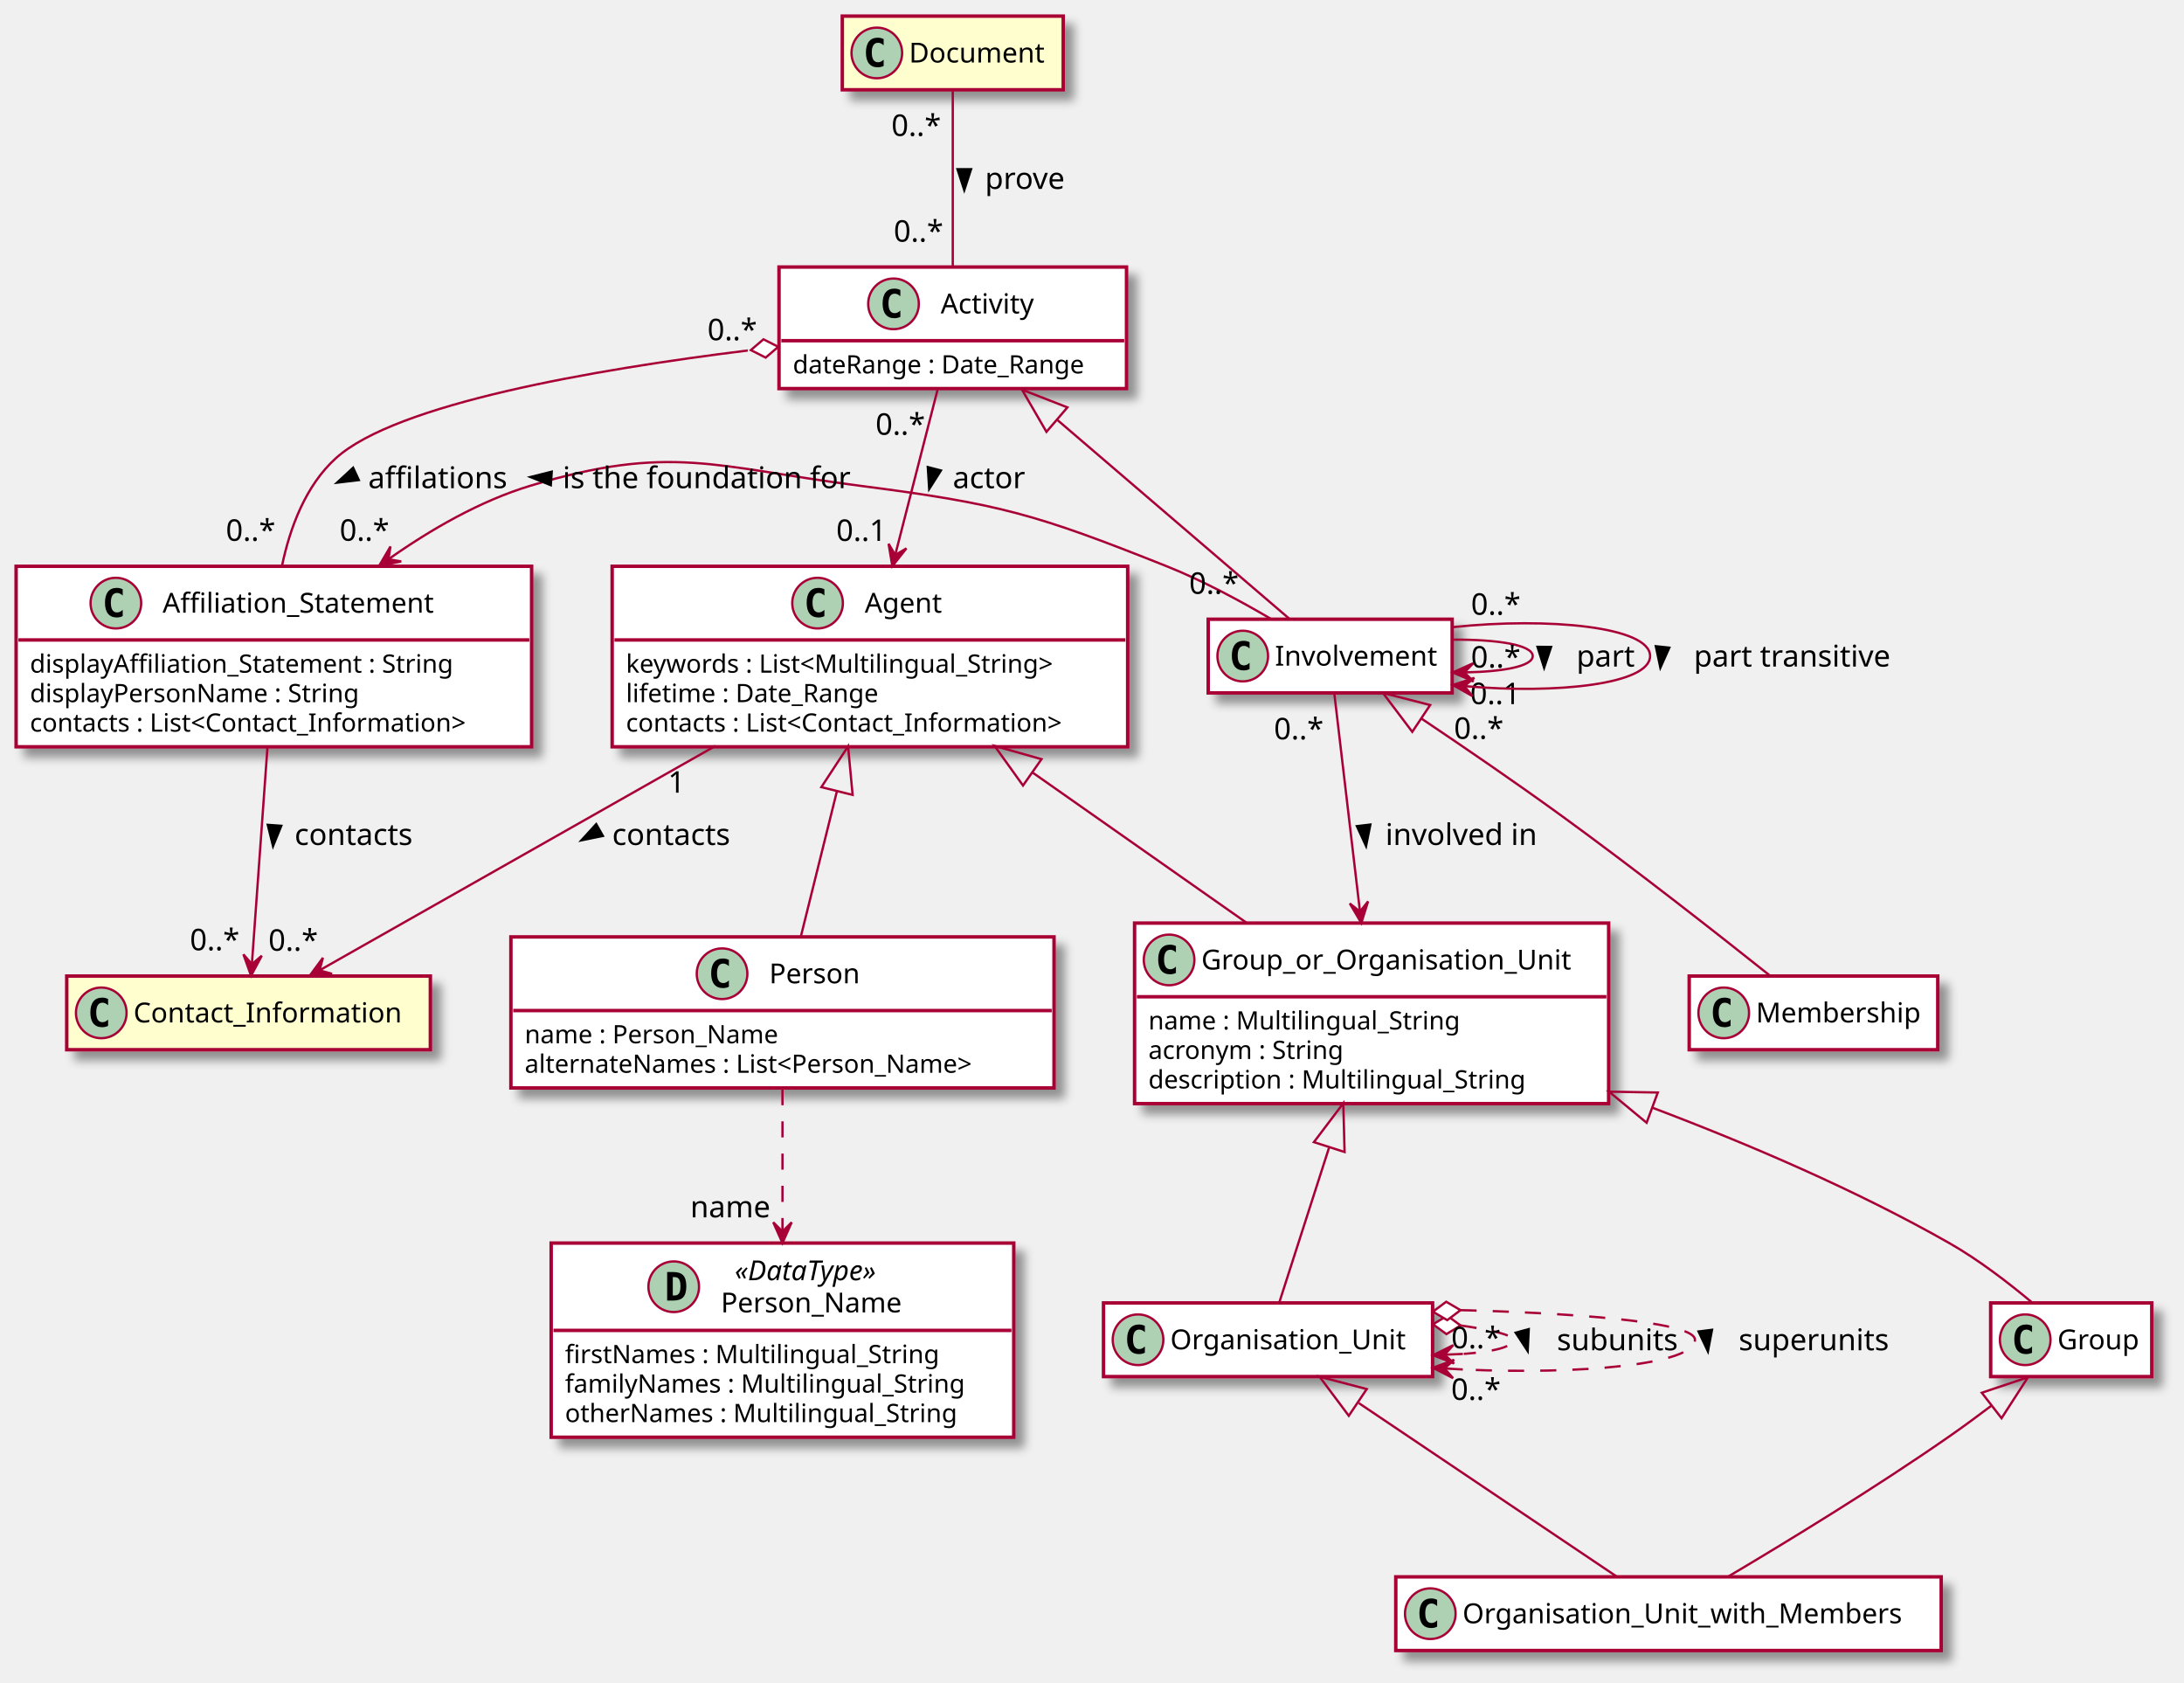
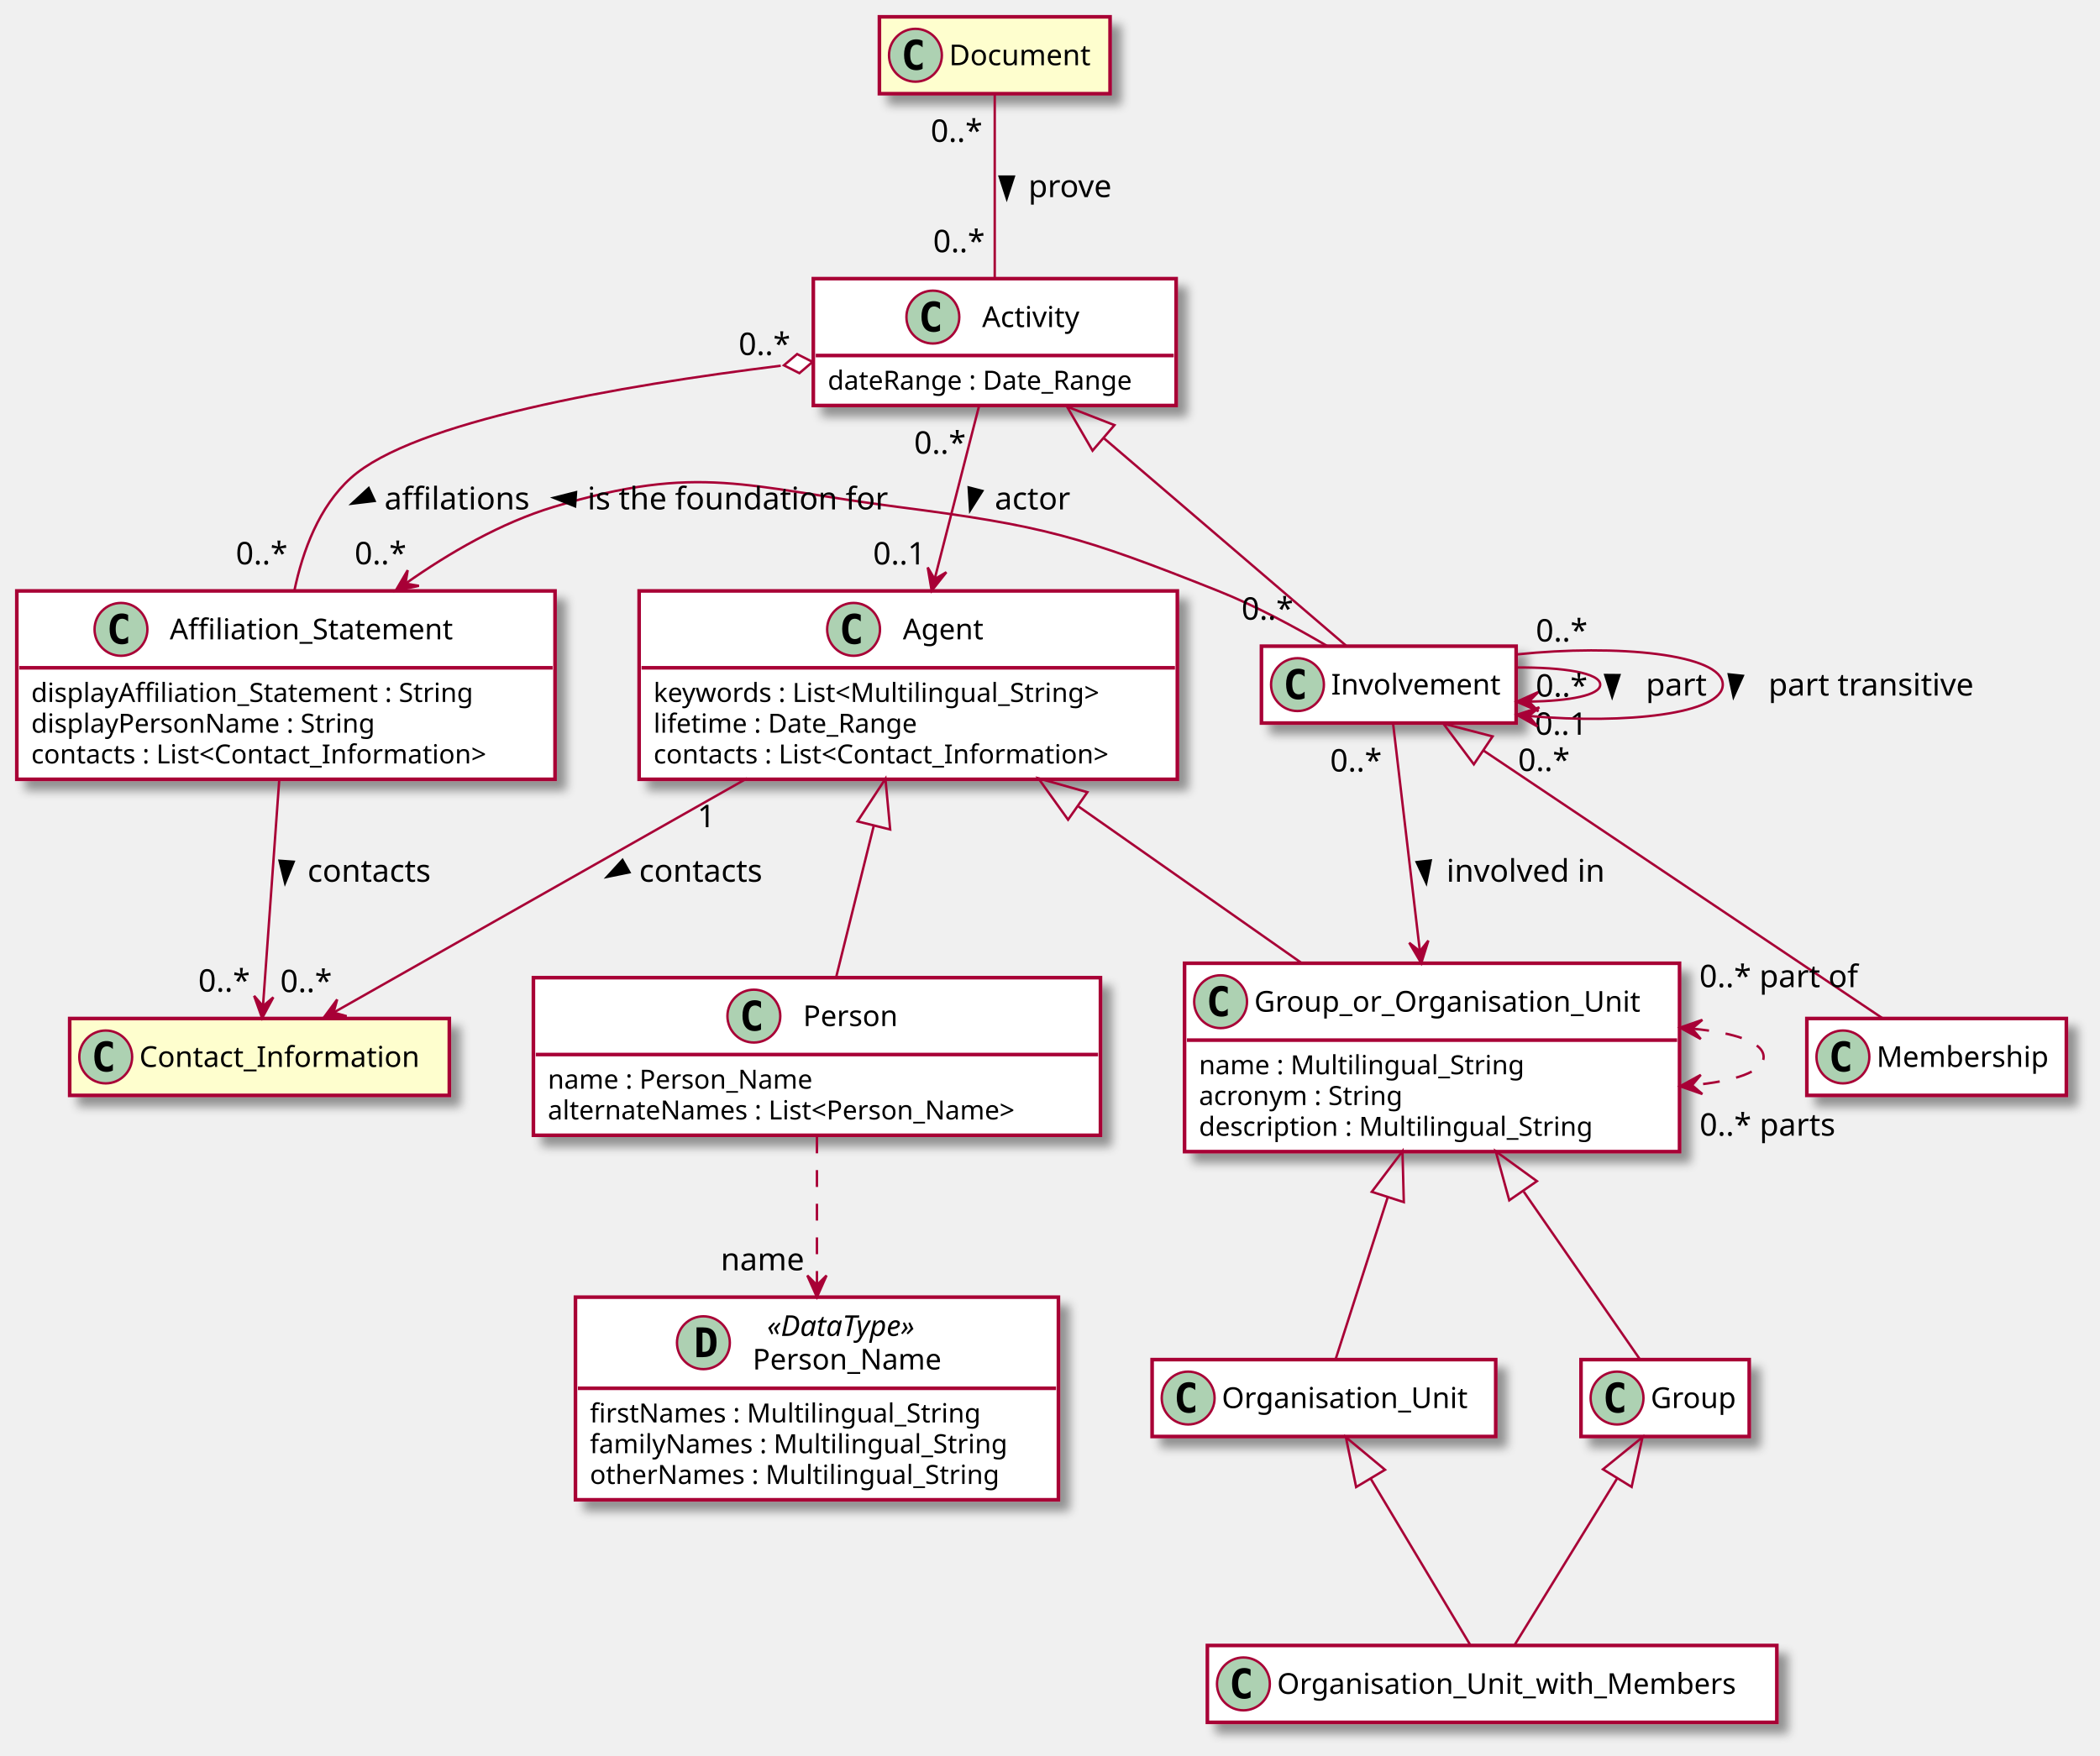
- <svg xmlns="http://www.w3.org/2000/svg" contentScriptType="application/ecmascript" contentStyleType="text/css" height="731px" preserveAspectRatio="none" style="width:949px;height:731px;background:#FFFFFF;" version="1.1" viewBox="0 0 949 731" width="949px" zoomAndPan="magnify">
+ <svg xmlns="http://www.w3.org/2000/svg" contentScriptType="application/ecmascript" contentStyleType="text/css" height="731px" preserveAspectRatio="none" style="width:874px;height:731px;background:#FFFFFF;" version="1.1" viewBox="0 0 874 731" width="874px" zoomAndPan="magnify">
  <defs>
-     <filter height="300%" id="fg527sr72na11" width="300%" x="-1" y="-1">
+     <filter height="300%" id="f178v94wdv3wqa" width="300%" x="-1" y="-1">
      <feGaussianBlur result="blurOut" stdDeviation="2.0" />
      <feColorMatrix in="blurOut" result="blurOut2" type="matrix" values="0 0 0 0 0 0 0 0 0 0 0 0 0 0 0 0 0 0 .4 0" />
      <feOffset dx="4.0" dy="4.0" in="blurOut2" result="blurOut3" />
      <feBlend in="SourceGraphic" in2="blurOut3" mode="normal" />
    </filter>
  </defs>
  <g>
-     <rect codeLine="10" fill="#FFFFFF" filter="url(#fg527sr72na11)" height="78.414" id="Agent" style="stroke:#A80036;stroke-width:1.5;" width="224" x="266" y="246" />
+     <rect codeLine="10" fill="#FFFFFF" filter="url(#f178v94wdv3wqa)" height="78.414" id="Agent" style="stroke:#A80036;stroke-width:1.5;" width="224" x="266" y="246" />
    <ellipse cx="355.25" cy="262" fill="#ADD1B2" rx="11" ry="11" style="stroke:#A80036;stroke-width:1.0;" />
    <path d="M358.219,267.641 Q357.641,267.938 357,268.078 Q356.359,268.234 355.656,268.234 Q353.156,268.234 351.828,266.594 Q350.516,264.938 350.516,261.812 Q350.516,258.688 351.828,257.031 Q353.156,255.375 355.656,255.375 Q356.359,255.375 357,255.531 Q357.656,255.688 358.219,255.984 L358.219,258.703 Q357.594,258.125 357,257.859 Q356.406,257.578 355.781,257.578 Q354.438,257.578 353.75,258.656 Q353.062,259.719 353.062,261.812 Q353.062,263.906 353.75,264.984 Q354.438,266.047 355.781,266.047 Q356.406,266.047 357,265.781 Q357.594,265.5 358.219,264.922 L358.219,267.641 Z " fill="#000000" />
    <text fill="#000000" font-family="sans-serif" font-size="12" lengthAdjust="spacing" textLength="37" x="375.75" y="266.154">Agent</text>
    <line style="stroke:#A80036;stroke-width:1.5;" x1="267" x2="489" y1="278" y2="278" />
    <text fill="#000000" font-family="sans-serif" font-size="11" lengthAdjust="spacing" textLength="207" x="272" y="292.21">keywords : List&lt;Multilingual_String&gt;</text>
    <text fill="#000000" font-family="sans-serif" font-size="11" lengthAdjust="spacing" textLength="121" x="272" y="305.015">lifetime : Date_Range</text>
    <text fill="#000000" font-family="sans-serif" font-size="11" lengthAdjust="spacing" textLength="212" x="272" y="317.82">contacts : List&lt;Contact_Information&gt;</text>
-     <rect fill="#FEFECE" filter="url(#fg527sr72na11)" height="32" id="Contact_Information" style="stroke:#A80036;stroke-width:1.5;" width="158" x="29" y="424" />
+     <rect fill="#FEFECE" filter="url(#f178v94wdv3wqa)" height="32" id="Contact_Information" style="stroke:#A80036;stroke-width:1.5;" width="158" x="29" y="424" />
    <ellipse cx="44" cy="440" fill="#ADD1B2" rx="11" ry="11" style="stroke:#A80036;stroke-width:1.0;" />
    <path d="M46.969,445.641 Q46.391,445.938 45.75,446.078 Q45.109,446.234 44.406,446.234 Q41.906,446.234 40.578,444.594 Q39.266,442.938 39.266,439.812 Q39.266,436.688 40.578,435.031 Q41.906,433.375 44.406,433.375 Q45.109,433.375 45.75,433.531 Q46.406,433.688 46.969,433.984 L46.969,436.703 Q46.344,436.125 45.75,435.859 Q45.156,435.578 44.531,435.578 Q43.188,435.578 42.5,436.656 Q41.812,437.719 41.812,439.812 Q41.812,441.906 42.5,442.984 Q43.188,444.047 44.531,444.047 Q45.156,444.047 45.75,443.781 Q46.344,443.5 46.969,442.922 L46.969,445.641 Z " fill="#000000" />
    <text fill="#000000" font-family="sans-serif" font-size="12" lengthAdjust="spacing" textLength="126" x="58" y="444.154">Contact_Information</text>
-     <rect codeLine="144" fill="#FFFFFF" filter="url(#fg527sr72na11)" height="52.805" id="Activity" style="stroke:#A80036;stroke-width:1.5;" width="151" x="338.5" y="116" />
+     <rect codeLine="143" fill="#FFFFFF" filter="url(#f178v94wdv3wqa)" height="52.805" id="Activity" style="stroke:#A80036;stroke-width:1.5;" width="151" x="338.5" y="116" />
    <ellipse cx="388.25" cy="132" fill="#ADD1B2" rx="11" ry="11" style="stroke:#A80036;stroke-width:1.0;" />
    <path d="M391.219,137.641 Q390.641,137.938 390,138.078 Q389.359,138.234 388.656,138.234 Q386.156,138.234 384.828,136.594 Q383.516,134.938 383.516,131.812 Q383.516,128.688 384.828,127.031 Q386.156,125.375 388.656,125.375 Q389.359,125.375 390,125.531 Q390.656,125.688 391.219,125.984 L391.219,128.703 Q390.594,128.125 390,127.859 Q389.406,127.578 388.781,127.578 Q387.438,127.578 386.75,128.656 Q386.062,129.719 386.062,131.812 Q386.062,133.906 386.75,134.984 Q387.438,136.047 388.781,136.047 Q389.406,136.047 390,135.781 Q390.594,135.5 391.219,134.922 L391.219,137.641 Z " fill="#000000" />
    <text fill="#000000" font-family="sans-serif" font-size="12" lengthAdjust="spacing" textLength="43" x="408.75" y="136.154">Activity</text>
    <line style="stroke:#A80036;stroke-width:1.5;" x1="339.5" x2="488.5" y1="148" y2="148" />
    <text fill="#000000" font-family="sans-serif" font-size="11" lengthAdjust="spacing" textLength="139" x="344.5" y="162.21">dateRange : Date_Range</text>
-     <rect fill="#FEFECE" filter="url(#fg527sr72na11)" height="32" id="Document" style="stroke:#A80036;stroke-width:1.5;" width="96" x="366" y="7" />
+     <rect fill="#FEFECE" filter="url(#f178v94wdv3wqa)" height="32" id="Document" style="stroke:#A80036;stroke-width:1.5;" width="96" x="366" y="7" />
    <ellipse cx="381" cy="23" fill="#ADD1B2" rx="11" ry="11" style="stroke:#A80036;stroke-width:1.0;" />
    <path d="M383.969,28.641 Q383.391,28.938 382.75,29.078 Q382.109,29.234 381.406,29.234 Q378.906,29.234 377.578,27.594 Q376.266,25.938 376.266,22.812 Q376.266,19.688 377.578,18.031 Q378.906,16.375 381.406,16.375 Q382.109,16.375 382.75,16.531 Q383.406,16.688 383.969,16.984 L383.969,19.703 Q383.344,19.125 382.75,18.859 Q382.156,18.578 381.531,18.578 Q380.188,18.578 379.5,19.656 Q378.812,20.719 378.812,22.812 Q378.812,24.906 379.5,25.984 Q380.188,27.047 381.531,27.047 Q382.156,27.047 382.75,26.781 Q383.344,26.5 383.969,25.922 L383.969,28.641 Z " fill="#000000" />
    <text fill="#000000" font-family="sans-serif" font-size="12" lengthAdjust="spacing" textLength="64" x="395" y="27.154">Document</text>
-     <rect codeLine="178" fill="#FFFFFF" filter="url(#fg527sr72na11)" height="32" id="Membership" style="stroke:#A80036;stroke-width:1.5;" width="108" x="734" y="424" />
-     <ellipse cx="749" cy="440" fill="#ADD1B2" rx="11" ry="11" style="stroke:#A80036;stroke-width:1.0;" />
-     <path d="M751.969,445.641 Q751.391,445.938 750.75,446.078 Q750.109,446.234 749.406,446.234 Q746.906,446.234 745.578,444.594 Q744.266,442.938 744.266,439.812 Q744.266,436.688 745.578,435.031 Q746.906,433.375 749.406,433.375 Q750.109,433.375 750.75,433.531 Q751.406,433.688 751.969,433.984 L751.969,436.703 Q751.344,436.125 750.75,435.859 Q750.156,435.578 749.531,435.578 Q748.188,435.578 747.5,436.656 Q746.812,437.719 746.812,439.812 Q746.812,441.906 747.5,442.984 Q748.188,444.047 749.531,444.047 Q750.156,444.047 750.75,443.781 Q751.344,443.5 751.969,442.922 L751.969,445.641 Z " fill="#000000" />
-     <text fill="#000000" font-family="sans-serif" font-size="12" lengthAdjust="spacing" textLength="76" x="763" y="444.154">Membership</text>
-     <rect codeLine="150" fill="#FFFFFF" filter="url(#fg527sr72na11)" height="32" id="Involvement" style="stroke:#A80036;stroke-width:1.5;" width="106" x="525" y="269" />
+     <rect codeLine="177" fill="#FFFFFF" filter="url(#f178v94wdv3wqa)" height="32" id="Membership" style="stroke:#A80036;stroke-width:1.5;" width="108" x="752" y="424" />
+     <ellipse cx="767" cy="440" fill="#ADD1B2" rx="11" ry="11" style="stroke:#A80036;stroke-width:1.0;" />
+     <path d="M769.969,445.641 Q769.391,445.938 768.75,446.078 Q768.109,446.234 767.406,446.234 Q764.906,446.234 763.578,444.594 Q762.266,442.938 762.266,439.812 Q762.266,436.688 763.578,435.031 Q764.906,433.375 767.406,433.375 Q768.109,433.375 768.75,433.531 Q769.406,433.688 769.969,433.984 L769.969,436.703 Q769.344,436.125 768.75,435.859 Q768.156,435.578 767.531,435.578 Q766.188,435.578 765.5,436.656 Q764.812,437.719 764.812,439.812 Q764.812,441.906 765.5,442.984 Q766.188,444.047 767.531,444.047 Q768.156,444.047 768.75,443.781 Q769.344,443.5 769.969,442.922 L769.969,445.641 Z " fill="#000000" />
+     <text fill="#000000" font-family="sans-serif" font-size="12" lengthAdjust="spacing" textLength="76" x="781" y="444.154">Membership</text>
+     <rect codeLine="149" fill="#FFFFFF" filter="url(#f178v94wdv3wqa)" height="32" id="Involvement" style="stroke:#A80036;stroke-width:1.5;" width="106" x="525" y="269" />
    <ellipse cx="540" cy="285" fill="#ADD1B2" rx="11" ry="11" style="stroke:#A80036;stroke-width:1.0;" />
    <path d="M542.969,290.641 Q542.391,290.938 541.75,291.078 Q541.109,291.234 540.406,291.234 Q537.906,291.234 536.578,289.594 Q535.266,287.938 535.266,284.812 Q535.266,281.688 536.578,280.031 Q537.906,278.375 540.406,278.375 Q541.109,278.375 541.75,278.531 Q542.406,278.688 542.969,278.984 L542.969,281.703 Q542.344,281.125 541.75,280.859 Q541.156,280.578 540.531,280.578 Q539.188,280.578 538.5,281.656 Q537.812,282.719 537.812,284.812 Q537.812,286.906 538.5,287.984 Q539.188,289.047 540.531,289.047 Q541.156,289.047 541.75,288.781 Q542.344,288.5 542.969,287.922 L542.969,290.641 Z " fill="#000000" />
    <text fill="#000000" font-family="sans-serif" font-size="12" lengthAdjust="spacing" textLength="74" x="554" y="289.154">Involvement</text>
-     <rect codeLine="22" fill="#FFFFFF" filter="url(#fg527sr72na11)" height="65.609" id="Person" style="stroke:#A80036;stroke-width:1.5;" width="236" x="222" y="407" />
+     <rect codeLine="22" fill="#FFFFFF" filter="url(#f178v94wdv3wqa)" height="65.609" id="Person" style="stroke:#A80036;stroke-width:1.5;" width="236" x="222" y="407" />
    <ellipse cx="313.75" cy="423" fill="#ADD1B2" rx="11" ry="11" style="stroke:#A80036;stroke-width:1.0;" />
    <path d="M316.719,428.641 Q316.141,428.938 315.5,429.078 Q314.859,429.234 314.156,429.234 Q311.656,429.234 310.328,427.594 Q309.016,425.938 309.016,422.812 Q309.016,419.688 310.328,418.031 Q311.656,416.375 314.156,416.375 Q314.859,416.375 315.5,416.531 Q316.156,416.688 316.719,416.984 L316.719,419.703 Q316.094,419.125 315.5,418.859 Q314.906,418.578 314.281,418.578 Q312.938,418.578 312.25,419.656 Q311.562,420.719 311.562,422.812 Q311.562,424.906 312.25,425.984 Q312.938,427.047 314.281,427.047 Q314.906,427.047 315.5,426.781 Q316.094,426.5 316.719,425.922 L316.719,428.641 Z " fill="#000000" />
    <text fill="#000000" font-family="sans-serif" font-size="12" lengthAdjust="spacing" textLength="44" x="334.25" y="427.154">Person</text>
    <line style="stroke:#A80036;stroke-width:1.5;" x1="223" x2="457" y1="439" y2="439" />
    <text fill="#000000" font-family="sans-serif" font-size="11" lengthAdjust="spacing" textLength="167" x="228" y="453.21">name            : Person_Name</text>
    <text fill="#000000" font-family="sans-serif" font-size="11" lengthAdjust="spacing" textLength="224" x="228" y="466.015">alternateNames  : List&lt;Person_Name&gt;</text>
-     <rect codeLine="82" fill="#FFFFFF" filter="url(#fg527sr72na11)" height="84.352" id="Person_Name" style="stroke:#A80036;stroke-width:1.5;" width="201" x="239.5" y="540" />
+     <rect codeLine="82" fill="#FFFFFF" filter="url(#f178v94wdv3wqa)" height="84.352" id="Person_Name" style="stroke:#A80036;stroke-width:1.5;" width="201" x="239.5" y="540" />
    <ellipse cx="292.75" cy="558.969" fill="#ADD0B2" rx="11" ry="11" style="stroke:#A80036;stroke-width:1.0;" />
    <path d="M292.344,554.781 L292.344,562.766 L293,562.766 Q294.438,562.766 295.047,561.859 Q295.672,560.938 295.672,558.766 Q295.672,556.594 295.047,555.688 Q294.438,554.781 293,554.781 L292.344,554.781 Z M289.891,552.578 L292.516,552.578 Q295.547,552.578 296.875,554.031 Q298.219,555.469 298.219,558.766 Q298.219,562.062 296.875,563.516 Q295.547,564.969 292.516,564.969 L289.891,564.969 L289.891,552.578 Z " fill="#000000" />
    <text fill="#000000" font-family="sans-serif" font-size="12" font-style="italic" lengthAdjust="spacing" textLength="74" x="319.25" y="556.139">«DataType»</text>
    <text fill="#000000" font-family="sans-serif" font-size="12" lengthAdjust="spacing" textLength="86" x="313.25" y="570.107">Person_Name</text>
    <line style="stroke:#A80036;stroke-width:1.5;" x1="240.5" x2="439.5" y1="577.938" y2="577.938" />
    <text fill="#000000" font-family="sans-serif" font-size="11" lengthAdjust="spacing" textLength="178" x="245.5" y="592.148">firstNames : Multilingual_String</text>
    <text fill="#000000" font-family="sans-serif" font-size="11" lengthAdjust="spacing" textLength="189" x="245.5" y="604.953">familyNames : Multilingual_String</text>
    <text fill="#000000" font-family="sans-serif" font-size="11" lengthAdjust="spacing" textLength="185" x="245.5" y="617.757">otherNames : Multilingual_String</text>
-     <rect codeLine="106" fill="#FFFFFF" filter="url(#fg527sr72na11)" height="32" id="Group" style="stroke:#A80036;stroke-width:1.5;" width="70" x="865" y="566" />
-     <ellipse cx="880" cy="582" fill="#ADD1B2" rx="11" ry="11" style="stroke:#A80036;stroke-width:1.0;" />
-     <path d="M882.969,587.641 Q882.391,587.938 881.75,588.078 Q881.109,588.234 880.406,588.234 Q877.906,588.234 876.578,586.594 Q875.266,584.938 875.266,581.812 Q875.266,578.688 876.578,577.031 Q877.906,575.375 880.406,575.375 Q881.109,575.375 881.75,575.531 Q882.406,575.688 882.969,575.984 L882.969,578.703 Q882.344,578.125 881.75,577.859 Q881.156,577.578 880.531,577.578 Q879.188,577.578 878.5,578.656 Q877.812,579.719 877.812,581.812 Q877.812,583.906 878.5,584.984 Q879.188,586.047 880.531,586.047 Q881.156,586.047 881.75,585.781 Q882.344,585.5 882.969,584.922 L882.969,587.641 Z " fill="#000000" />
-     <text fill="#000000" font-family="sans-serif" font-size="12" lengthAdjust="spacing" textLength="38" x="894" y="586.154">Group</text>
-     <rect codeLine="94" fill="#FFFFFF" filter="url(#fg527sr72na11)" height="78.414" id="Group_or_Organisation_Unit" style="stroke:#A80036;stroke-width:1.5;" width="206" x="493" y="401" />
+     <rect codeLine="106" fill="#FFFFFF" filter="url(#f178v94wdv3wqa)" height="32" id="Group" style="stroke:#A80036;stroke-width:1.5;" width="70" x="658" y="566" />
+     <ellipse cx="673" cy="582" fill="#ADD1B2" rx="11" ry="11" style="stroke:#A80036;stroke-width:1.0;" />
+     <path d="M675.969,587.641 Q675.391,587.938 674.75,588.078 Q674.109,588.234 673.406,588.234 Q670.906,588.234 669.578,586.594 Q668.266,584.938 668.266,581.812 Q668.266,578.688 669.578,577.031 Q670.906,575.375 673.406,575.375 Q674.109,575.375 674.75,575.531 Q675.406,575.688 675.969,575.984 L675.969,578.703 Q675.344,578.125 674.75,577.859 Q674.156,577.578 673.531,577.578 Q672.188,577.578 671.5,578.656 Q670.812,579.719 670.812,581.812 Q670.812,583.906 671.5,584.984 Q672.188,586.047 673.531,586.047 Q674.156,586.047 674.75,585.781 Q675.344,585.5 675.969,584.922 L675.969,587.641 Z " fill="#000000" />
+     <text fill="#000000" font-family="sans-serif" font-size="12" lengthAdjust="spacing" textLength="38" x="687" y="586.154">Group</text>
+     <rect codeLine="94" fill="#FFFFFF" filter="url(#f178v94wdv3wqa)" height="78.414" id="Group_or_Organisation_Unit" style="stroke:#A80036;stroke-width:1.5;" width="206" x="493" y="401" />
    <ellipse cx="508" cy="417" fill="#ADD1B2" rx="11" ry="11" style="stroke:#A80036;stroke-width:1.0;" />
    <path d="M510.969,422.641 Q510.391,422.938 509.75,423.078 Q509.109,423.234 508.406,423.234 Q505.906,423.234 504.578,421.594 Q503.266,419.938 503.266,416.812 Q503.266,413.688 504.578,412.031 Q505.906,410.375 508.406,410.375 Q509.109,410.375 509.75,410.531 Q510.406,410.688 510.969,410.984 L510.969,413.703 Q510.344,413.125 509.75,412.859 Q509.156,412.578 508.531,412.578 Q507.188,412.578 506.5,413.656 Q505.812,414.719 505.812,416.812 Q505.812,418.906 506.5,419.984 Q507.188,421.047 508.531,421.047 Q509.156,421.047 509.75,420.781 Q510.344,420.5 510.969,419.922 L510.969,422.641 Z " fill="#000000" />
    <text fill="#000000" font-family="sans-serif" font-size="12" lengthAdjust="spacing" textLength="174" x="522" y="421.154">Group_or_Organisation_Unit</text>
    <line style="stroke:#A80036;stroke-width:1.5;" x1="494" x2="698" y1="433" y2="433" />
    <text fill="#000000" font-family="sans-serif" font-size="11" lengthAdjust="spacing" textLength="147" x="499" y="447.21">name : Multilingual_String</text>
    <text fill="#000000" font-family="sans-serif" font-size="11" lengthAdjust="spacing" textLength="95" x="499" y="460.015">acronym : String</text>
    <text fill="#000000" font-family="sans-serif" font-size="11" lengthAdjust="spacing" textLength="178" x="499" y="472.82">description : Multilingual_String</text>
-     <rect codeLine="115" fill="#FFFFFF" filter="url(#fg527sr72na11)" height="32" id="Organisation_Unit" style="stroke:#A80036;stroke-width:1.5;" width="143" x="479.5" y="566" />
+     <rect codeLine="115" fill="#FFFFFF" filter="url(#f178v94wdv3wqa)" height="32" id="Organisation_Unit" style="stroke:#A80036;stroke-width:1.5;" width="143" x="479.5" y="566" />
    <ellipse cx="494.5" cy="582" fill="#ADD1B2" rx="11" ry="11" style="stroke:#A80036;stroke-width:1.0;" />
    <path d="M497.469,587.641 Q496.891,587.938 496.25,588.078 Q495.609,588.234 494.906,588.234 Q492.406,588.234 491.078,586.594 Q489.766,584.938 489.766,581.812 Q489.766,578.688 491.078,577.031 Q492.406,575.375 494.906,575.375 Q495.609,575.375 496.25,575.531 Q496.906,575.688 497.469,575.984 L497.469,578.703 Q496.844,578.125 496.25,577.859 Q495.656,577.578 495.031,577.578 Q493.688,577.578 493,578.656 Q492.312,579.719 492.312,581.812 Q492.312,583.906 493,584.984 Q493.688,586.047 495.031,586.047 Q495.656,586.047 496.25,585.781 Q496.844,585.5 497.469,584.922 L497.469,587.641 Z " fill="#000000" />
    <text fill="#000000" font-family="sans-serif" font-size="12" lengthAdjust="spacing" textLength="111" x="508.5" y="586.154">Organisation_Unit</text>
-     <rect codeLine="129" fill="#FFFFFF" filter="url(#fg527sr72na11)" height="32" id="Organisation_Unit_with_Members" style="stroke:#A80036;stroke-width:1.5;" width="237" x="606.5" y="685" />
-     <ellipse cx="621.5" cy="701" fill="#ADD1B2" rx="11" ry="11" style="stroke:#A80036;stroke-width:1.0;" />
-     <path d="M624.469,706.641 Q623.891,706.938 623.25,707.078 Q622.609,707.234 621.906,707.234 Q619.406,707.234 618.078,705.594 Q616.766,703.938 616.766,700.812 Q616.766,697.688 618.078,696.031 Q619.406,694.375 621.906,694.375 Q622.609,694.375 623.25,694.531 Q623.906,694.688 624.469,694.984 L624.469,697.703 Q623.844,697.125 623.25,696.859 Q622.656,696.578 622.031,696.578 Q620.688,696.578 620,697.656 Q619.312,698.719 619.312,700.812 Q619.312,702.906 620,703.984 Q620.688,705.047 622.031,705.047 Q622.656,705.047 623.25,704.781 Q623.844,704.5 624.469,703.922 L624.469,706.641 Z " fill="#000000" />
-     <text fill="#000000" font-family="sans-serif" font-size="12" lengthAdjust="spacing" textLength="205" x="635.5" y="705.154">Organisation_Unit_with_Members</text>
-     <rect codeLine="376" fill="#FFFFFF" filter="url(#fg527sr72na11)" height="78.414" id="Affiliation_Statement" style="stroke:#A80036;stroke-width:1.5;" width="224" x="7" y="246" />
+     <rect codeLine="128" fill="#FFFFFF" filter="url(#f178v94wdv3wqa)" height="32" id="Organisation_Unit_with_Members" style="stroke:#A80036;stroke-width:1.5;" width="237" x="502.5" y="685" />
+     <ellipse cx="517.5" cy="701" fill="#ADD1B2" rx="11" ry="11" style="stroke:#A80036;stroke-width:1.0;" />
+     <path d="M520.469,706.641 Q519.891,706.938 519.25,707.078 Q518.609,707.234 517.906,707.234 Q515.406,707.234 514.078,705.594 Q512.766,703.938 512.766,700.812 Q512.766,697.688 514.078,696.031 Q515.406,694.375 517.906,694.375 Q518.609,694.375 519.25,694.531 Q519.906,694.688 520.469,694.984 L520.469,697.703 Q519.844,697.125 519.25,696.859 Q518.656,696.578 518.031,696.578 Q516.688,696.578 516,697.656 Q515.312,698.719 515.312,700.812 Q515.312,702.906 516,703.984 Q516.688,705.047 518.031,705.047 Q518.656,705.047 519.25,704.781 Q519.844,704.5 520.469,703.922 L520.469,706.641 Z " fill="#000000" />
+     <text fill="#000000" font-family="sans-serif" font-size="12" lengthAdjust="spacing" textLength="205" x="531.5" y="705.154">Organisation_Unit_with_Members</text>
+     <rect codeLine="375" fill="#FFFFFF" filter="url(#f178v94wdv3wqa)" height="78.414" id="Affiliation_Statement" style="stroke:#A80036;stroke-width:1.5;" width="224" x="7" y="246" />
    <ellipse cx="50.35" cy="262" fill="#ADD1B2" rx="11" ry="11" style="stroke:#A80036;stroke-width:1.0;" />
    <path d="M53.319,267.641 Q52.741,267.938 52.1,268.078 Q51.459,268.234 50.756,268.234 Q48.256,268.234 46.928,266.594 Q45.616,264.938 45.616,261.812 Q45.616,258.688 46.928,257.031 Q48.256,255.375 50.756,255.375 Q51.459,255.375 52.1,255.531 Q52.756,255.688 53.319,255.984 L53.319,258.703 Q52.694,258.125 52.1,257.859 Q51.506,257.578 50.881,257.578 Q49.538,257.578 48.85,258.656 Q48.163,259.719 48.163,261.812 Q48.163,263.906 48.85,264.984 Q49.538,266.047 50.881,266.047 Q51.506,266.047 52.1,265.781 Q52.694,265.5 53.319,264.922 L53.319,267.641 Z " fill="#000000" />
    <text fill="#000000" font-family="sans-serif" font-size="12" lengthAdjust="spacing" textLength="129" x="70.65" y="266.154">Affiliation_Statement</text>
    <line style="stroke:#A80036;stroke-width:1.5;" x1="8" x2="230" y1="278" y2="278" />
    <text fill="#000000" font-family="sans-serif" font-size="11" lengthAdjust="spacing" textLength="203" x="13" y="292.21">displayAffiliation_Statement : String</text>
    <text fill="#000000" font-family="sans-serif" font-size="11" lengthAdjust="spacing" textLength="159" x="13" y="305.015">displayPersonName : String</text>
    <text fill="#000000" font-family="sans-serif" font-size="11" lengthAdjust="spacing" textLength="212" x="13" y="317.82">contacts : List&lt;Contact_Information&gt;</text>
    <path codeLine="18" d="M310.91,324.02 C255.91,355.18 180.57,397.88 138.9,421.49 " fill="none" id="Agent-to-Contact_Information" style="stroke:#A80036;stroke-width:1.0;" />
    <polygon fill="#A80036" points="134.48,424,144.28,423.025,138.826,421.527,140.324,416.072,134.48,424" style="stroke:#A80036;stroke-width:1.0;" />
    <polygon fill="#000000" points="252.65,365.031,261.968,363.129,259.07,358.015,252.65,365.031" style="stroke:#000000;stroke-width:1.0;" />
    <text fill="#000000" font-family="sans-serif" font-size="13" lengthAdjust="spacing" textLength="55" x="266" y="367.067">contacts</text>
    <text fill="#000000" font-family="sans-serif" font-size="13" lengthAdjust="spacing" textLength="8" x="290.247" y="344.348">1</text>
    <text fill="#000000" font-family="sans-serif" font-size="13" lengthAdjust="spacing" textLength="23" x="116.629" y="413.012">0..*</text>
-     <path codeLine="223" d="M414,39.36 C414,58.77 414,92.45 414,115.8 " fill="none" id="Document-Activity" style="stroke:#A80036;stroke-width:1.0;" />
+     <path codeLine="222" d="M414,39.36 C414,58.77 414,92.45 414,115.8 " fill="none" id="Document-Activity" style="stroke:#A80036;stroke-width:1.0;" />
    <polygon fill="#000000" points="419,82.566,421.939,73.521,416.061,73.521,419,82.566" style="stroke:#000000;stroke-width:1.0;" />
    <text fill="#000000" font-family="sans-serif" font-size="13" lengthAdjust="spacing" textLength="36" x="428" y="82.067">prove</text>
    <text fill="#000000" font-family="sans-serif" font-size="13" lengthAdjust="spacing" textLength="23" x="387.334" y="59.053">0..*</text>
    <text fill="#000000" font-family="sans-serif" font-size="13" lengthAdjust="spacing" textLength="23" x="388.341" y="104.996">0..*</text>
-     <path codeLine="229" d="M407.4,169.27 C402.26,189.31 395.02,217.56 389.01,241.01 " fill="none" id="Activity-to-Agent" style="stroke:#A80036;stroke-width:1.0;" />
+     <path codeLine="228" d="M407.4,169.27 C402.26,189.31 395.02,217.56 389.01,241.01 " fill="none" id="Activity-to-Agent" style="stroke:#A80036;stroke-width:1.0;" />
    <polygon fill="#A80036" points="387.75,245.94,393.862,238.217,388.993,241.097,386.113,236.228,387.75,245.94" style="stroke:#A80036;stroke-width:1.0;" />
    <polygon fill="#000000" points="403.758,212.41,408.851,204.378,403.158,202.918,403.758,212.41" style="stroke:#000000;stroke-width:1.0;" />
    <text fill="#000000" font-family="sans-serif" font-size="13" lengthAdjust="spacing" textLength="33" x="414" y="212.067">actor</text>
    <text fill="#000000" font-family="sans-serif" font-size="13" lengthAdjust="spacing" textLength="23" x="380.441" y="188.869">0..*</text>
    <text fill="#000000" font-family="sans-serif" font-size="13" lengthAdjust="spacing" textLength="24" x="363.363" y="234.98">0..1</text>
-     <path codeLine="183" d="M617.64,312.15 C636.16,324.57 658.4,339.78 678,354 C710.63,377.66 747.5,406.63 769.19,423.9 " fill="none" id="Involvement-backto-Membership" style="stroke:#A80036;stroke-width:1.0;" />
-     <polygon fill="none" points="613.67,317.92,600.91,301.01,621.44,306.27,613.67,317.92" style="stroke:#A80036;stroke-width:1.0;" />
+     <path codeLine="182" d="M617.39,312.43 C665.34,344.61 744.71,397.87 783.4,423.83 " fill="none" id="Involvement-backto-Membership" style="stroke:#A80036;stroke-width:1.0;" />
+     <polygon fill="none" points="613.4,318.19,600.7,301.23,621.2,306.56,613.4,318.19" style="stroke:#A80036;stroke-width:1.0;" />
    <path codeLine="78" d="M363.63,343.84 C358.32,365.22 352.5,388.68 347.96,406.95 " fill="none" id="Agent-backto-Person" style="stroke:#A80036;stroke-width:1.0;" />
    <polygon fill="none" points="356.89,341.94,368.51,324.21,370.48,345.31,356.89,341.94" style="stroke:#A80036;stroke-width:1.0;" />
    <path codeLine="90" d="M340,473.12 C340,491.43 340,514.68 340,534.91 " fill="none" id="Person-to-Person_Name" style="stroke:#A80036;stroke-width:1.0;stroke-dasharray:7.0,7.0;" />
    <polygon fill="#A80036" points="340,539.98,344,530.98,340,534.98,336,530.98,340,539.98" style="stroke:#A80036;stroke-width:1.0;" />
    <text fill="#000000" font-family="sans-serif" font-size="13" lengthAdjust="spacing" textLength="37" x="299.936" y="528.827">name</text>
-     <path codeLine="111" d="M718.11,481.24 C760.15,497.13 806.74,517.11 847,540 C859.74,547.25 872.78,557.29 882.74,565.63 " fill="none" id="Group_or_Organisation_Unit-backto-Group" style="stroke:#A80036;stroke-width:1.0;" />
-     <polygon fill="none" points="715.49,487.73,699.16,474.22,720.35,474.6,715.49,487.73" style="stroke:#A80036;stroke-width:1.0;" />
+     <path codeLine="111" d="M634.15,496.06 C651.56,521.19 670.84,549.02 682.43,565.75 " fill="none" id="Group_or_Organisation_Unit-backto-Group" style="stroke:#A80036;stroke-width:1.0;" />
+     <polygon fill="none" points="628.14,499.68,622.51,479.26,639.65,491.71,628.14,499.68" style="stroke:#A80036;stroke-width:1.0;" />
    <path codeLine="120" d="M577.49,498.6 C569.63,523.05 561.1,549.58 555.9,565.75 " fill="none" id="Group_or_Organisation_Unit-backto-Organisation_Unit" style="stroke:#A80036;stroke-width:1.0;" />
    <polygon fill="none" points="570.92,496.15,583.7,479.26,584.25,500.44,570.92,496.15" style="stroke:#A80036;stroke-width:1.0;" />
-     <path codeLine="124" d="M634.669,575.804 C634.669,575.804 657.5,578.86 657.5,582 C657.5,585.14 648.84,587.19 636.05,588.14 " fill="none" id="Organisation_Unit-Organisation_Unit" style="stroke:#A80036;stroke-width:1.0;stroke-dasharray:7.0,7.0;" />
-     <polygon fill="#A80036" points="622.68,588.71,631.843,592.321,627.675,588.496,631.5,584.328,622.68,588.71" style="stroke:#A80036;stroke-width:1.0;" />
-     <line style="stroke:#A80036;stroke-width:1.0;" x1="627.675" x2="635.665" y1="588.496" y2="588.155" />
-     <polygon fill="#FFFFFF" points="622.68,575.29,628.503,579.543,634.669,575.804,628.846,571.551,622.68,575.29" style="stroke:#A80036;stroke-width:1.0;" />
-     <polygon fill="#000000" points="663.809,586.892,664.277,577.393,658.604,578.932,663.809,586.892" style="stroke:#000000;stroke-width:1.0;" />
-     <text fill="#000000" font-family="sans-serif" font-size="13" lengthAdjust="spacing" textLength="54" x="676.5" y="586.567">subunits</text>
-     <text fill="#000000" font-family="sans-serif" font-size="13" lengthAdjust="spacing" textLength="23" x="630.608" y="585.708">0..*</text>
-     <path codeLine="125" d="M634.621,569.147 C634.621,569.147 736.5,571.13 736.5,582 C736.5,592.87 686.08,597.17 635.75,594.92 " fill="none" id="Organisation_Unit-Organisation_Unit-1" style="stroke:#A80036;stroke-width:1.0;stroke-dasharray:7.0,7.0;" />
-     <polygon fill="#A80036" points="622.64,594.18,631.402,598.678,627.632,594.46,631.85,590.691,622.64,594.18" style="stroke:#A80036;stroke-width:1.0;" />
-     <line style="stroke:#A80036;stroke-width:1.0;" x1="627.632" x2="635.615" y1="594.46" y2="594.91" />
-     <polygon fill="#FFFFFF" points="622.64,569.82,628.855,573.477,634.621,569.147,628.406,565.49,622.64,569.82" style="stroke:#A80036;stroke-width:1.0;" />
-     <polygon fill="#000000" points="742.126,587.027,743.909,577.685,738.078,578.421,742.126,587.027" style="stroke:#000000;stroke-width:1.0;" />
-     <text fill="#000000" font-family="sans-serif" font-size="13" lengthAdjust="spacing" textLength="67" x="755.5" y="586.567">superunits</text>
-     <text fill="#000000" font-family="sans-serif" font-size="13" lengthAdjust="spacing" textLength="23" x="630.564" y="608.129">0..*</text>
-     <path codeLine="134" d="M865.28,610.66 C859.26,615.22 853.01,619.82 847,624 C814.84,646.37 776.24,669.89 751.19,684.73 " fill="none" id="Group-backto-Organisation_Unit_with_Members" style="stroke:#A80036;stroke-width:1.0;" />
-     <polygon fill="none" points="861.13,605.02,881.21,598.28,869.72,616.08,861.13,605.02" style="stroke:#A80036;stroke-width:1.0;" />
-     <path codeLine="138" d="M590.43,609.51 C625.02,632.77 674.08,665.76 702.42,684.82 " fill="none" id="Organisation_Unit-backto-Organisation_Unit_with_Members" style="stroke:#A80036;stroke-width:1.0;" />
-     <polygon fill="none" points="586.08,615.03,573.39,598.06,593.89,603.41,586.08,615.03" style="stroke:#A80036;stroke-width:1.0;" />
+     <path codeLine="133" d="M673.09,615.36 C659.16,637.98 641.2,667.18 630.42,684.7 " fill="none" id="Group-backto-Organisation_Unit_with_Members" style="stroke:#A80036;stroke-width:1.0;" />
+     <polygon fill="none" points="667.14,611.66,683.59,598.3,679.07,619,667.14,611.66" style="stroke:#A80036;stroke-width:1.0;" />
+     <path codeLine="137" d="M570.56,615.7 C584.07,638.28 601.42,667.27 611.85,684.7 " fill="none" id="Organisation_Unit-backto-Organisation_Unit_with_Members" style="stroke:#A80036;stroke-width:1.0;" />
+     <polygon fill="none" points="564.41,619.05,560.15,598.3,576.43,611.86,564.41,619.05" style="stroke:#A80036;stroke-width:1.0;" />
    <path codeLine="102" d="M448.86,335.73 C479.03,356.91 513.65,381.21 541.73,400.91 " fill="none" id="Agent-backto-Group_or_Organisation_Unit" style="stroke:#A80036;stroke-width:1.0;" />
    <polygon fill="none" points="444.52,341.24,432.17,324.02,452.56,329.78,444.52,341.24" style="stroke:#A80036;stroke-width:1.0;" />
-     <path codeLine="155" d="M459.51,182.49 C492.86,211.06 536.32,248.29 560.25,268.8 " fill="none" id="Activity-backto-Involvement" style="stroke:#A80036;stroke-width:1.0;" />
+     <path codeLine="124" d="M704.32,428.22 C721.92,429.91 734,433.84 734,440 C734,446.16 721.92,450.09 704.32,451.78 " fill="none" id="Group_or_Organisation_Unit-Group_or_Organisation_Unit" style="stroke:#A80036;stroke-width:1.0;stroke-dasharray:7.0,7.0;" />
+     <polygon fill="#A80036" points="699.21,452.2,708.51,455.441,704.193,451.786,707.848,447.469,699.21,452.2" style="stroke:#A80036;stroke-width:1.0;" />
+     <polygon fill="#A80036" points="699.21,427.8,707.848,432.531,704.193,428.214,708.51,424.559,699.21,427.8" style="stroke:#A80036;stroke-width:1.0;" />
+     <text fill="#000000" font-family="sans-serif" font-size="13" lengthAdjust="spacing" textLength="69" x="707.26" y="410.954">0..* part of</text>
+     <text fill="#000000" font-family="sans-serif" font-size="13" lengthAdjust="spacing" textLength="60" x="707.341" y="472.775">0..* parts</text>
+     <path codeLine="154" d="M459.51,182.49 C492.86,211.06 536.32,248.29 560.25,268.8 " fill="none" id="Activity-backto-Involvement" style="stroke:#A80036;stroke-width:1.0;" />
    <polygon fill="none" points="454.71,187.6,444.08,169.27,463.82,176.97,454.71,187.6" style="stroke:#A80036;stroke-width:1.0;" />
-     <path codeLine="233" d="M579.79,301.23 C582.37,323.11 587.21,364.3 590.94,395.96 " fill="none" id="Involvement-to-Group_or_Organisation_Unit" style="stroke:#A80036;stroke-width:1.0;" />
+     <path codeLine="232" d="M579.79,301.23 C582.37,323.11 587.21,364.3 590.94,395.96 " fill="none" id="Involvement-to-Group_or_Organisation_Unit" style="stroke:#A80036;stroke-width:1.0;" />
    <polygon fill="#A80036" points="591.52,400.96,594.466,391.562,590.949,395.993,586.518,392.476,591.52,400.96" style="stroke:#A80036;stroke-width:1.0;" />
    <polygon fill="#000000" points="593.585,367.532,595.446,358.205,589.608,358.893,593.585,367.532" style="stroke:#000000;stroke-width:1.0;" />
    <text fill="#000000" font-family="sans-serif" font-size="13" lengthAdjust="spacing" textLength="67" x="602" y="367.067">involved in</text>
    <text fill="#000000" font-family="sans-serif" font-size="13" lengthAdjust="spacing" textLength="23" x="553.574" y="321.18">0..*</text>
-     <path codeLine="687" d="M168.78,242.96 C187.01,230.1 208.58,217.61 230.5,211 C291.35,192.65 310.47,202.87 373.5,211 C434.34,218.84 450.02,223.29 507,246 C522.68,252.25 539.26,261.21 552.45,268.97 " fill="none" id="Affiliation_Statement-backto-Involvement" style="stroke:#A80036;stroke-width:1.0;" />
+     <path codeLine="686" d="M168.78,242.96 C187.01,230.1 208.58,217.61 230.5,211 C291.35,192.65 310.47,202.87 373.5,211 C434.34,218.84 450.02,223.29 507,246 C522.68,252.25 539.26,261.21 552.45,268.97 " fill="none" id="Affiliation_Statement-backto-Involvement" style="stroke:#A80036;stroke-width:1.0;" />
    <polygon fill="#A80036" points="164.7,245.88,174.343,243.878,168.761,242.963,169.676,237.381,164.7,245.88" style="stroke:#A80036;stroke-width:1.0;" />
    <polygon fill="#000000" points="230.512,207.228,239.337,210.772,239.735,204.908,230.512,207.228" style="stroke:#000000;stroke-width:1.0;" />
    <text fill="#000000" font-family="sans-serif" font-size="13" lengthAdjust="spacing" textLength="128" x="244.5" y="212.067">is the foundation for</text>
    <text fill="#000000" font-family="sans-serif" font-size="13" lengthAdjust="spacing" textLength="23" x="147.578" y="234.91">0..*</text>
    <text fill="#000000" font-family="sans-serif" font-size="13" lengthAdjust="spacing" textLength="23" x="516.714" y="257.971">0..*</text>
-     <path codeLine="691" d="M631.27,277.88 C650.4,277.73 666,280.1 666,285 C666,289.44 653.19,291.8 636.55,292.09 " fill="none" id="Involvement-to-Involvement" style="stroke:#A80036;stroke-width:1.0;" />
+     <path codeLine="690" d="M631.27,277.88 C650.4,277.73 666,280.1 666,285 C666,289.44 653.19,291.8 636.55,292.09 " fill="none" id="Involvement-to-Involvement" style="stroke:#A80036;stroke-width:1.0;" />
    <polygon fill="#A80036" points="631.27,292.12,640.293,296.068,636.27,292.091,640.247,288.069,631.27,292.12" style="stroke:#A80036;stroke-width:1.0;" />
    <polygon fill="#000000" points="670.961,290.066,673.971,281.045,668.093,280.998,670.961,290.066" style="stroke:#000000;stroke-width:1.0;" />
    <text fill="#000000" font-family="sans-serif" font-size="13" lengthAdjust="spacing" textLength="26" x="685" y="289.567">part</text>
    <text fill="#000000" font-family="sans-serif" font-size="13" lengthAdjust="spacing" textLength="23" x="639.164" y="290.001">0..*</text>
    <text fill="#000000" font-family="sans-serif" font-size="13" lengthAdjust="spacing" textLength="24" x="638.817" y="305.885">0..1</text>
-     <path codeLine="695" d="M631.29,272.43 C672.76,268.05 717,272.23 717,285 C717,297.22 676.48,301.58 636.65,298.08 " fill="none" id="Involvement-to-Involvement-1" style="stroke:#A80036;stroke-width:1.0;" />
+     <path codeLine="694" d="M631.29,272.43 C672.76,268.05 717,272.23 717,285 C717,297.22 676.48,301.58 636.65,298.08 " fill="none" id="Involvement-to-Involvement-1" style="stroke:#A80036;stroke-width:1.0;" />
    <polygon fill="#A80036" points="631.29,297.57,639.858,302.426,636.266,298.056,640.636,294.464,631.29,297.57" style="stroke:#A80036;stroke-width:1.0;" />
    <polygon fill="#000000" points="721.475,290.039,725.347,281.352,719.502,280.735,721.475,290.039" style="stroke:#000000;stroke-width:1.0;" />
    <text fill="#000000" font-family="sans-serif" font-size="13" lengthAdjust="spacing" textLength="89" x="736" y="289.567">part transitive</text>
    <text fill="#000000" font-family="sans-serif" font-size="13" lengthAdjust="spacing" textLength="23" x="639.186" y="267.059">0..*</text>
    <text fill="#000000" font-family="sans-serif" font-size="13" lengthAdjust="spacing" textLength="23" x="631.797" y="320.964">0..*</text>
-     <path codeLine="384" d="M116.25,324.21 C114.1,354.17 111.19,394.67 109.46,418.69 " fill="none" id="Affiliation_Statement-to-Contact_Information" style="stroke:#A80036;stroke-width:1.0;" />
+     <path codeLine="383" d="M116.25,324.21 C114.1,354.17 111.19,394.67 109.46,418.69 " fill="none" id="Affiliation_Statement-to-Contact_Information" style="stroke:#A80036;stroke-width:1.0;" />
    <polygon fill="#A80036" points="109.09,423.85,113.748,415.172,109.462,418.864,105.77,414.578,109.09,423.85" style="stroke:#A80036;stroke-width:1.0;" />
    <polygon fill="#000000" points="118.642,367.553,122.221,358.742,116.359,358.321,118.642,367.553" style="stroke:#000000;stroke-width:1.0;" />
    <text fill="#000000" font-family="sans-serif" font-size="13" lengthAdjust="spacing" textLength="55" x="128" y="367.067">contacts</text>
    <text fill="#000000" font-family="sans-serif" font-size="13" lengthAdjust="spacing" textLength="23" x="82.512" y="412.81">0..*</text>
-     <path codeLine="500" d="M324.94,152.25 C257.48,160.61 172.09,175.47 146,199 C132.78,210.92 125.98,229.29 122.51,245.9 " fill="none" id="Activity-backto-Affiliation_Statement" style="stroke:#A80036;stroke-width:1.0;" />
+     <path codeLine="499" d="M324.94,152.25 C257.48,160.61 172.09,175.47 146,199 C132.78,210.92 125.98,229.29 122.51,245.9 " fill="none" id="Activity-backto-Affiliation_Statement" style="stroke:#A80036;stroke-width:1.0;" />
    <polygon fill="#FFFFFF" points="338.18,150.66,331.748,147.4,326.265,152.083,332.697,155.344,338.18,150.66" style="stroke:#A80036;stroke-width:1.0;" />
    <polygon fill="#000000" points="146.462,209.666,155.905,208.535,153.437,203.201,146.462,209.666" style="stroke:#000000;stroke-width:1.0;" />
    <text fill="#000000" font-family="sans-serif" font-size="13" lengthAdjust="spacing" textLength="61" x="160" y="212.067">affilations</text>
    <text fill="#000000" font-family="sans-serif" font-size="13" lengthAdjust="spacing" textLength="23" x="307.403" y="147.8">0..*</text>
    <text fill="#000000" font-family="sans-serif" font-size="13" lengthAdjust="spacing" textLength="23" x="98.137" y="234.933">0..*</text>
  </g>
</svg>
